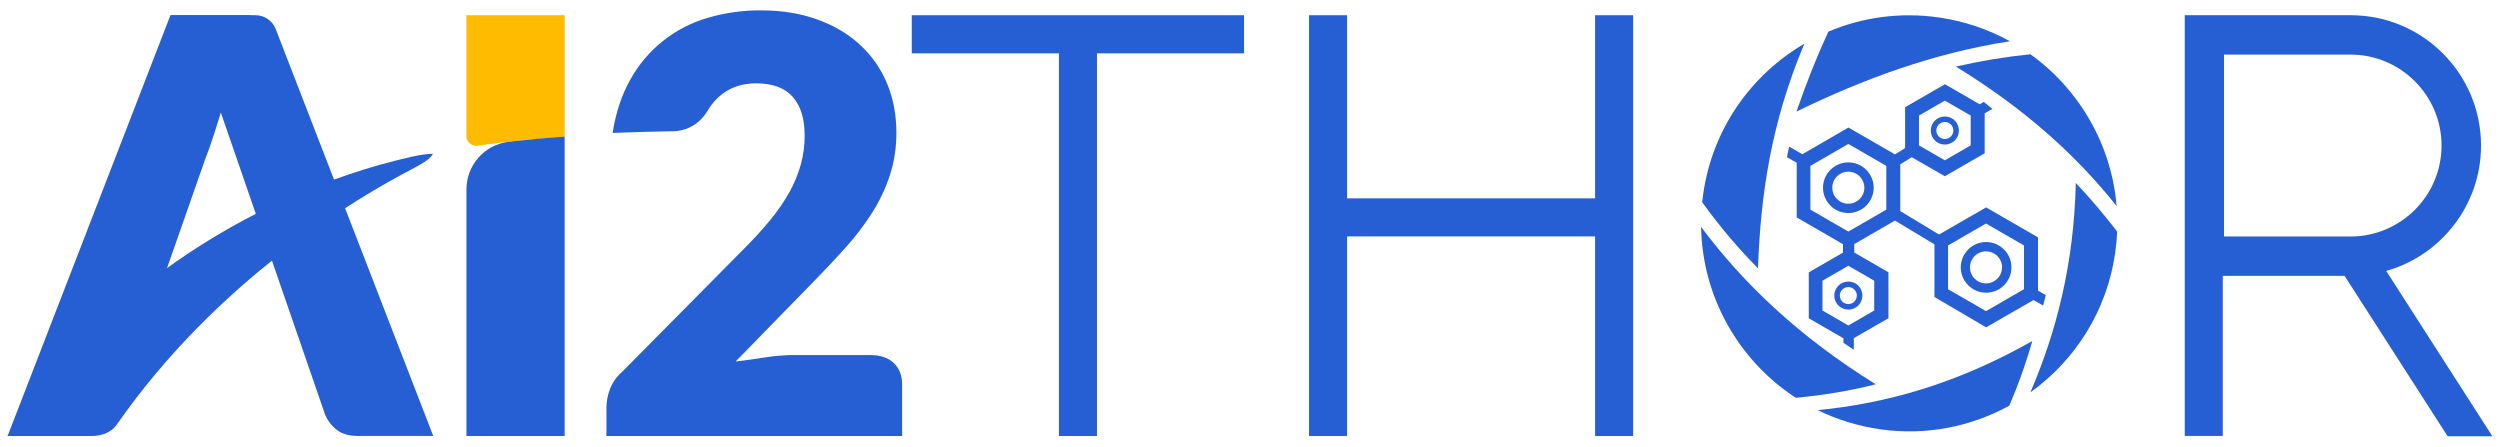
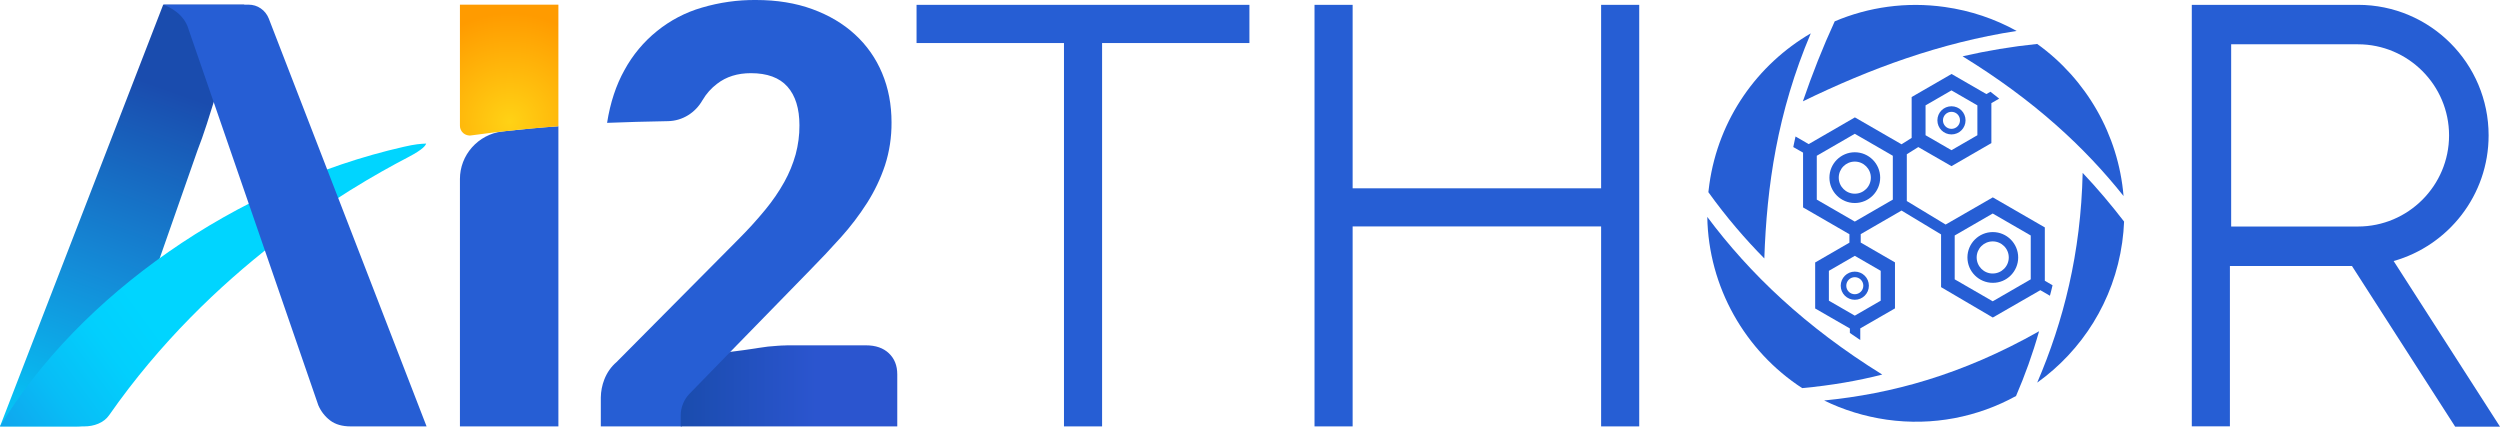
- <svg xmlns="http://www.w3.org/2000/svg" version="1.1" id="Layer_1" x="0px" y="0px" viewBox="0 0 2792.9 499.3" style="enable-background:new 0 0 2792.9 499.3;" xml:space="preserve">
+ <svg xmlns="http://www.w3.org/2000/svg" version="1.1" id="Layer_1" x="0px" y="0px" viewBox="0 0 2787.9 475.8" style="enable-background:new 0 0 2787.9 475.8;" xml:space="preserve">
  <style type="text/css">
- 	.st0{fill:#FFBB00;}
- 	.st1{fill:#265ED4;}
+ 	.st0{fill:#265ED4;}
+ 	.st1{fill:url(#SVGID_1_);}
+ 	.st2{fill:url(#SVGID_2_);}
+ 	.st3{fill:url(#SVGID_3_);}
+ 	.st4{fill:url(#SVGID_4_);}
</style>
-   <path class="st0" d="M630.8,152.6V17H521.1v135c0,6,4.9,10.9,10.9,10.9c0.5,0,1.1,0,1.6-0.1C565.9,158.1,603.9,154.6,630.8,152.6z" />
  <g>
    <g>
-       <path class="st1" d="M280.7,17h-90.3L8.5,487.1h85.2c9,0,16.6-2.4,22.7-7.3c6.1-4.8,10.4-10.3,12.8-16.3l99.5-284.2    c3.2-8.2,6.7-17.9,10.3-29C242.7,139.1,280.7,17,280.7,17z" />
-       <path class="st1" d="M521.1,211.4v275.7h109.7V152.6c-20.6,1.4-40.8,3.3-58.3,5.3l-4.8,0.6C541.1,161.9,521.2,184.5,521.1,211.4    L521.1,211.4z" />
-       <path class="st1" d="M483.6,171.8c-6.6,0.3-12.5,0.7-25,3.6C271.5,217.9,96.4,341.5,8.5,487.1h94c10.6,0,21.7-3.8,27.7-12.4    c113.5-162.6,265.2-252,332.7-287.2C481.6,177.6,482.6,173.7,483.6,171.8z" />
-       <path class="st1" d="M285.5,17h-95.1c0,0,19.6,6.1,26.9,23.5l146,423c2.9,6.7,7.4,12.5,13.2,16.9c5.8,4.4,13.4,6.6,22.9,6.6H484    L308,32.4C304.4,23.2,295.5,17,285.5,17z" />
-       <g>
-         <path class="st1" d="M998.5,405.6c-6.2-5.9-14.7-8.9-25.5-8.9h-18.9c-0.1,0-0.1,0-0.2,0h-68.6c-0.3,0-0.7,0-1,0s-0.6,0-0.9,0     c-2.9,0-5.8,0.2-8.8,0.4c-7.2,0.4-14.4,1.2-21.5,2.4c-0.7,0.1-1.5,0.2-2.3,0.4c-0.3,0-0.5,0.1-0.8,0.1c-4.6,0.7-8.9,1.3-13,1.9     c-8.2,1.1-15.3,2-15.3,2c-0.1,0.1-0.2,0.2-0.3,0.4l0,0l88.4-90.6c12.5-12.7,24.2-25.2,35.3-37.6c10.8-12,20.5-24.8,29.2-38.4     c8.3-13.1,15-27.1,19.8-41.8c5-15.4,7.4-31.5,7.3-47.8c0-20-3.5-38.3-10.5-55C984.1,76.7,973.8,62,960.7,50     c-13.1-12.1-29-21.5-47.6-28.2c-18.6-6.8-39.5-10.2-62.7-10.2c-20.4-0.2-40.7,2.7-60.3,8.5c-36.9,10.8-67.9,35.8-86.3,69.5     c-9.4,16.8-15.9,36.5-19.4,58.9c17.6-0.8,46.6-1.5,68-1.9c16.1-0.3,30.4-9.4,38.4-23.4c0,0,0-0.1,0.1-0.1     c4.1-7.1,9.6-13.3,16.2-18.2c10.2-7.8,22.8-11.8,37.6-11.8c18.3,0,31.9,5,40.8,15c8.9,10,13.4,24.3,13.4,43.1     c0.1,10.9-1.3,21.9-4.2,32.4c-3,10.7-7.2,21-12.6,30.7c-6.1,11-13.3,21.4-21.3,31.1c-9.5,11.6-19.7,22.7-30.3,33.2L694.9,415.5     c-6.1,5.2-10.7,11.9-13.5,19.3c-2.5,6.4-3.8,13.2-3.9,20v32.3h330.3v-58C1007.8,419.3,1004.7,411.6,998.5,405.6z" />
-         <path class="st1" d="M2268.3,438.3c49.9-35.7,85.6-91,94.8-156.4c1.1-7.8,1.8-15.5,2.1-23.2c-14.7-19.1-30-37.2-46.2-54.3     C2317,293.9,2297.6,370,2268.3,438.3z" />
-         <path class="st1" d="M2188.4,145.8c0-8.7-7-15.7-15.7-15.7s-15.7,7-15.7,15.7s7,15.7,15.7,15.7S2188.4,154.5,2188.4,145.8z      M2163.2,145.8c0-5.2,4.2-9.5,9.5-9.5s9.5,4.2,9.5,9.5c0,5.2-4.2,9.5-9.5,9.5S2163.2,151,2163.2,145.8z" />
-         <path class="st1" d="M2030.7,458.2c21.4,10.5,44.9,17.8,69.8,21.4c51.6,7.3,101.7-3,144.2-26.4c9.9-23,18.6-47,25.7-72.2     C2183.9,429.9,2105.4,450.8,2030.7,458.2z" />
-         <path class="st1" d="M2247.1,298.7c0-15.6-12.7-28.3-28.3-28.3s-28.3,12.7-28.3,28.3c0,15.6,12.7,28.3,28.3,28.3     C2234.4,327.1,2247.1,314.3,2247.1,298.7z M2200.8,298.7c0-9.9,8-17.9,17.9-17.9s17.9,8,17.9,17.9s-8,17.9-17.9,17.9     C2208.9,316.7,2200.8,308.6,2200.8,298.7z" />
-         <path class="st1" d="M2364.6,230.2c-5.7-68.6-41.8-130.5-96.3-169.6c-28.2,2.9-55.9,7.5-83.2,13.8     C2264.9,123.4,2321.4,175.9,2364.6,230.2z" />
-         <path class="st1" d="M2218.8,365.7l53-30.5l10.7,6.2c1.2-4.3,1.9-7.5,2.8-11.2l0.1-0.5l-8.6-5v-59.5l-58-33.5l-52.6,30.3     l-43.3-26.2v-52.2l12.8-8l37,21.3l44.5-25.7v-44.6l8.7-5c-3.4-2.8-6.4-5.2-9.7-7.7l-4.6,2.6l-38.8-22.4l-44.5,25.7v45.6     l-11.3,7.1l-52-30l-51.5,29.8l-14.7-8.5c-0.7,2.9-1.3,5.8-1.9,8.8c-0.2,1-0.4,2-0.6,3l10.9,6.2v61.1l51.7,29.9v9.4l-38.2,22.1     v51.3l38.7,22.3v5c3.3,2.3,6.3,4.4,11.6,7.9v-13l38.7-22.3v-51.3l-38.2-22.1v-9.4l45.5-26.3l44.1,26.6v58.8L2218.8,365.7z      M2176.3,274.2l42.4-24.5l42.4,24.5v48.9l-42.4,24.5l-42.4-24.5V274.2z M2143.8,129.1l28.9-16.7l28.9,16.7v33.3l-28.9,16.7     l-28.9-16.7V129.1z M2093.8,313.6v33.3l-28.9,16.7l-28.9-16.7v-33.3l28.9-16.7L2093.8,313.6z M2107.3,234.2l-42.4,24.5     l-42.4-24.5v-48.9l42.4-24.5l42.4,24.5V234.2z" />
-         <path class="st1" d="M2036.6,209.7c0,15.6,12.7,28.3,28.3,28.3s28.3-12.7,28.3-28.3s-12.7-28.3-28.3-28.3     C2049.3,181.4,2036.6,194.1,2036.6,209.7z M2082.8,209.7c0,9.9-8,17.9-17.9,17.9s-17.9-8-17.9-17.9s8-17.9,17.9-17.9     C2074.8,191.8,2082.8,199.9,2082.8,209.7z" />
-         <path class="st1" d="M2245.4,46.1c-24.2-13.4-51.1-22.6-80.1-26.7c-43.2-6.1-85.3,0.1-122.8,16c-13.4,29.1-25.1,58.9-35.5,89.2     C2081.8,88.2,2160,59.3,2245.4,46.1z" />
-         <path class="st1" d="M2049.2,330.2c0,8.7,7,15.7,15.7,15.7s15.7-7,15.7-15.7s-7-15.7-15.7-15.7S2049.2,321.6,2049.2,330.2z      M2074.4,330.2c0,5.2-4.2,9.5-9.5,9.5s-9.5-4.2-9.5-9.5c0-5.2,4.2-9.5,9.5-9.5S2074.4,325,2074.4,330.2z" />
-         <path class="st1" d="M2015.8,48.8c-59.3,34.6-102.8,95.1-113.1,168.3c-0.4,2.9-0.8,5.9-1.1,8.8c20.2,28.1,41.1,52.3,62.4,73.9     C1966.7,219.5,1978.4,137.1,2015.8,48.8z" />
-         <path class="st1" d="M1900.4,253.5c1.3,78.3,42.2,149.5,105.8,190.9c32.7-3,62.2-8.2,89.3-15.1     C2009.7,376.1,1947.6,316.7,1900.4,253.5z" />
-         <polygon class="st1" points="1782,221.6 1504.9,221.6 1504.9,17 1462.4,17 1462.4,487.1 1504.9,487.1 1504.9,264.1 1782,264.1      1782,487.1 1824.5,487.1 1824.5,17 1782,17    " />
-         <polygon class="st1" points="1183,17 1018.6,17 1018.6,59.6 1183,59.6 1183,487.1 1225.5,487.1 1225.5,59.6 1389.8,59.6      1389.8,17 1225.5,17    " />
-         <path class="st1" d="M2734.4,487.4h50l-118.6-184.7c61.1-17.3,105.9-73.5,105.9-140.1l0,0c0-80.4-65.2-145.6-145.6-145.6h-185.4     l0,0v291.2V487h42.5V308.2h136.1L2734.4,487.4z M2484.6,61H2626c56,0,101.6,45.6,101.6,101.6S2682,264.2,2626,264.2h-141.4V61z" />
-       </g>
+       <path class="st0" d="M2271.8,426.7c49.9-35.7,85.6-91,94.8-156.4c1.1-7.8,1.8-15.5,2.1-23.2c-14.7-19.1-30-37.2-46.2-54.3    C2320.5,282.3,2301.1,358.4,2271.8,426.7z" />
+       <path class="st0" d="M2191.9,134.2c0-8.7-7-15.7-15.7-15.7s-15.7,7-15.7,15.7s7,15.7,15.7,15.7S2191.9,142.9,2191.9,134.2z     M2166.7,134.2c0-5.2,4.2-9.5,9.5-9.5s9.5,4.2,9.5,9.5c0,5.2-4.2,9.5-9.5,9.5S2166.7,139.4,2166.7,134.2z" />
+       <path class="st0" d="M2034.2,446.6c21.4,10.5,44.9,17.8,69.8,21.4c51.6,7.3,101.7-3,144.2-26.4c9.9-23,18.6-47,25.7-72.2    C2187.4,418.3,2108.9,439.2,2034.2,446.6z" />
+       <path class="st0" d="M2250.6,287.1c0-15.6-12.7-28.3-28.3-28.3s-28.3,12.7-28.3,28.3c0,15.6,12.7,28.3,28.3,28.3    C2237.9,315.5,2250.6,302.7,2250.6,287.1z M2204.3,287.1c0-9.9,8-17.9,17.9-17.9s17.9,8,17.9,17.9s-8,17.9-17.9,17.9    C2212.4,305.1,2204.3,297,2204.3,287.1z" />
+       <path class="st0" d="M2368.1,218.6c-5.7-68.6-41.8-130.5-96.3-169.6c-28.2,2.9-55.9,7.5-83.2,13.8    C2268.4,111.8,2324.9,164.3,2368.1,218.6z" />
+       <path class="st0" d="M2222.3,354.1l53-30.5l10.7,6.2c1.2-4.3,1.9-7.5,2.8-11.2l0.1-0.5l-8.6-5v-59.5l-58-33.5l-52.6,30.3    l-43.3-26.2V172l12.8-8l37,21.3l44.5-25.7V115l8.7-5c-3.4-2.8-6.4-5.2-9.7-7.7l-4.6,2.6l-38.8-22.4l-44.5,25.7v45.6l-11.3,7.1    l-52-30l-51.5,29.8l-14.7-8.5c-0.7,2.9-1.3,5.8-1.9,8.8c-0.2,1-0.4,2-0.6,3l10.9,6.2v61.1l51.7,29.9v9.4l-38.2,22.1V344l38.7,22.3    v5c3.3,2.3,6.3,4.4,11.6,7.9v-13l38.7-22.3v-51.3l-38.2-22.1v-9.4l45.5-26.3l44.1,26.6v58.8L2222.3,354.1z M2179.8,262.6    l42.4-24.5l42.4,24.5v48.9l-42.4,24.5l-42.4-24.5V262.6z M2147.3,117.5l28.9-16.7l28.9,16.7v33.3l-28.9,16.7l-28.9-16.7V117.5z     M2097.3,302v33.3l-28.9,16.7l-28.9-16.7V302l28.9-16.7L2097.3,302z M2110.8,222.6l-42.4,24.5l-42.4-24.5v-48.9l42.4-24.5    l42.4,24.5V222.6z" />
+       <path class="st0" d="M2040.1,198.1c0,15.6,12.7,28.3,28.3,28.3s28.3-12.7,28.3-28.3s-12.7-28.3-28.3-28.3    C2052.8,169.8,2040.1,182.5,2040.1,198.1z M2086.3,198.1c0,9.9-8,17.9-17.9,17.9s-17.9-8-17.9-17.9s8-17.9,17.9-17.9    C2078.3,180.2,2086.3,188.3,2086.3,198.1z" />
+       <path class="st0" d="M2248.9,34.5c-24.2-13.4-51.1-22.6-80.1-26.7c-43.2-6.1-85.3,0.1-122.8,16c-13.4,29.1-25.1,58.9-35.5,89.2    C2085.3,76.6,2163.5,47.7,2248.9,34.5z" />
+       <path class="st0" d="M2052.7,318.6c0,8.7,7,15.7,15.7,15.7s15.7-7,15.7-15.7s-7-15.7-15.7-15.7S2052.7,310,2052.7,318.6z     M2077.9,318.6c0,5.2-4.2,9.5-9.5,9.5s-9.5-4.2-9.5-9.5c0-5.2,4.2-9.5,9.5-9.5S2077.9,313.4,2077.9,318.6z" />
+       <path class="st0" d="M2019.3,37.2c-59.3,34.6-102.8,95.1-113.1,168.3c-0.4,2.9-0.8,5.9-1.1,8.8c20.2,28.1,41.1,52.3,62.4,73.9    C1970.2,207.9,1981.9,125.5,2019.3,37.2z" />
+       <path class="st0" d="M1903.9,241.9c1.3,78.3,42.2,149.5,105.8,190.9c32.7-3,62.2-8.2,89.3-15.1    C2013.2,364.5,1951.1,305.1,1903.9,241.9z" />
+       <polygon class="st0" points="1785.5,210 1508.4,210 1508.4,5.4 1465.9,5.4 1465.9,475.5 1508.4,475.5 1508.4,252.5 1785.5,252.5     1785.5,475.5 1828,475.5 1828,5.4 1785.5,5.4   " />
+       <polygon class="st0" points="1186.5,5.4 1022.1,5.4 1022.1,48 1186.5,48 1186.5,475.5 1229,475.5 1229,48 1393.3,48 1393.3,5.4     1229,5.4   " />
+       <path class="st0" d="M2737.9,475.8h50l-118.6-184.7c61.1-17.3,105.9-73.5,105.9-140.1l0,0c0-80.4-65.2-145.6-145.6-145.6h-185.4    l0,0v291.2v178.8h42.5V296.6h136.1L2737.9,475.8z M2488.1,49.4h141.4c56,0,101.6,45.6,101.6,101.6s-45.6,101.6-101.6,101.6h-141.4    V49.4z" />
    </g>
+     <linearGradient id="SVGID_1_" gradientUnits="userSpaceOnUse" x1="-9.677" y1="-987.444" x2="211.577" y2="-365.862" gradientTransform="matrix(1 0 0 -1 0 -326.9503)">
+       <stop offset="0.177" style="stop-color:#00D5FF" />
+       <stop offset="0.306" style="stop-color:#06C1F4" />
+       <stop offset="0.572" style="stop-color:#148BD7" />
+       <stop offset="0.901" style="stop-color:#1A4CAE" />
+     </linearGradient>
+     <path class="st1" d="M272.4,5.2h-90.4L0,475.5h85.2c9,0,16.6-2.4,22.7-7.3c6.1-4.8,10.4-10.3,12.8-16.3l99.6-284.4   c3.2-8.2,6.7-17.9,10.3-29.1C234.3,127.3,272.4,5.2,272.4,5.2z" />
+     <path class="st0" d="M512.9,199.6v275.9h109.8V140.8c-20.6,1.4-40.8,3.3-58.3,5.3l-4.8,0.6c-12.9,1.6-24.7,8-33.3,17.7   C517.7,174.1,512.9,186.6,512.9,199.6L512.9,199.6z" />
+     <linearGradient id="SVGID_2_" gradientUnits="userSpaceOnUse" x1="362.904" y1="-547.547" x2="-145.381" y2="-919.099" gradientTransform="matrix(1 0 0 -1 0 -326.9503)">
+       <stop offset="0.38" style="stop-color:#00D5FF" />
+       <stop offset="0.468" style="stop-color:#02CFFD" />
+       <stop offset="0.591" style="stop-color:#08BDF6" />
+       <stop offset="0.733" style="stop-color:#129FEB" />
+       <stop offset="0.888" style="stop-color:#2077DC" />
+       <stop offset="1" style="stop-color:#2B55CF" />
+     </linearGradient>
+     <path class="st2" d="M475.3,160.1c-6.6,0.3-12.5,0.7-25,3.6C263.1,206.2,88,329.8,0,475.5h94c10.6,0,21.7-3.8,27.7-12.5   c113.6-162.7,265.3-252.2,332.9-287.4C473.4,165.8,474.4,161.9,475.3,160.1z" />
+     <path class="st0" d="M277.2,5.2h-95.2c0,0,19.6,6.1,26.9,23.5l146.1,423.3c2.9,6.7,7.4,12.5,13.2,16.9c5.8,4.4,13.4,6.6,22.9,6.6   h84.6L299.7,20.6c-1.8-4.5-4.8-8.4-8.9-11.2C286.8,6.6,282.1,5.2,277.2,5.2L277.2,5.2z" />
+     <radialGradient id="SVGID_3_" cx="1100.118" cy="249.414" r="1.546" gradientTransform="matrix(78.3897 0 0 -78.3942 -85669.641 19688.414)" gradientUnits="userSpaceOnUse">
+       <stop offset="0" style="stop-color:#FFD215" />
+       <stop offset="1" style="stop-color:#FF9B00" />
+     </radialGradient>
+     <path class="st3" d="M622.7,140.8V5.2H512.9v135.1c0,1.6,0.3,3.1,1,4.5c0.6,1.4,1.6,2.7,2.8,3.7c1.2,1,2.6,1.8,4.1,2.2   c1.5,0.4,3.1,0.6,4.6,0.3C557.7,146.4,595.8,142.8,622.7,140.8z" />
+     <path class="st0" d="M814.5,395.9l-0.6-3l88.5-90.7c12.5-12.7,24.3-25.2,35.4-37.6c10.8-12,20.5-24.8,29.2-38.4   c8.3-13.1,15-27.1,19.9-41.8c5-15.4,7.4-31.6,7.3-47.8c0-20-3.5-38.4-10.5-55c-6.8-16.4-17.1-31.1-30.2-43.1   c-13.1-12.1-29-21.5-47.6-28.3C887.3,3.4,866.3,0,843.1,0c-20.4-0.2-40.8,2.7-60.4,8.5c-18.3,5.3-35.3,14.2-50.1,26.2   c-14.8,11.9-27.1,26.7-36.2,43.4c-9.4,16.8-15.9,36.5-19.4,58.9c17.6-0.8,46.6-1.5,68-1.9c16.1-0.3,30.5-9.4,38.4-23.4   c0,0,0-0.1,0.1-0.1c4.1-7.1,9.7-13.3,16.2-18.2c10.2-7.9,22.8-11.8,37.6-11.8c18.3,0,31.9,5,40.8,15c8.9,10,13.4,24.4,13.4,43.1   c0.1,11-1.4,21.9-4.2,32.4c-3,10.7-7.2,21-12.6,30.7c-6.1,11-13.3,21.4-21.3,31.1c-9.5,11.6-19.7,22.7-30.3,33.3L687.5,403.8   c-6.1,5.2-10.7,11.9-13.6,19.4c-2.5,6.4-3.8,13.2-3.9,20v32.3h90.4L814.5,395.9z" />
+     <linearGradient id="SVGID_4_" gradientUnits="userSpaceOnUse" x1="909.708" y1="-757.374" x2="761.347" y2="-757.118" gradientTransform="matrix(1 0 0 -1 0 -326.9503)">
+       <stop offset="0" style="stop-color:#2B55CF" />
+       <stop offset="1" style="stop-color:#1A4CAE" />
+     </linearGradient>
+     <path class="st4" d="M991.3,394c-6.2-5.9-14.7-8.9-25.5-8.9h-19c-0.1,0-0.1,0-0.2,0l-68.7,0c-0.6,0-1.3,0.1-1.9,0.1   c-2.9,0-5.8,0.2-8.8,0.4c-7.2,0.4-14.4,1.2-21.5,2.4c-0.9,0.2-2,0.3-3,0.5c-4.6,0.7-8.9,1.3-13,1.9c-8.2,1.1-15.3,2-15.3,2   C798.3,409,780,427.7,769,439c-6.3,6.5-9.9,15.2-9.9,24.2v12.3h241.5v-58.1C1000.6,407.7,997.5,399.9,991.3,394L991.3,394z" />
  </g>
</svg>
